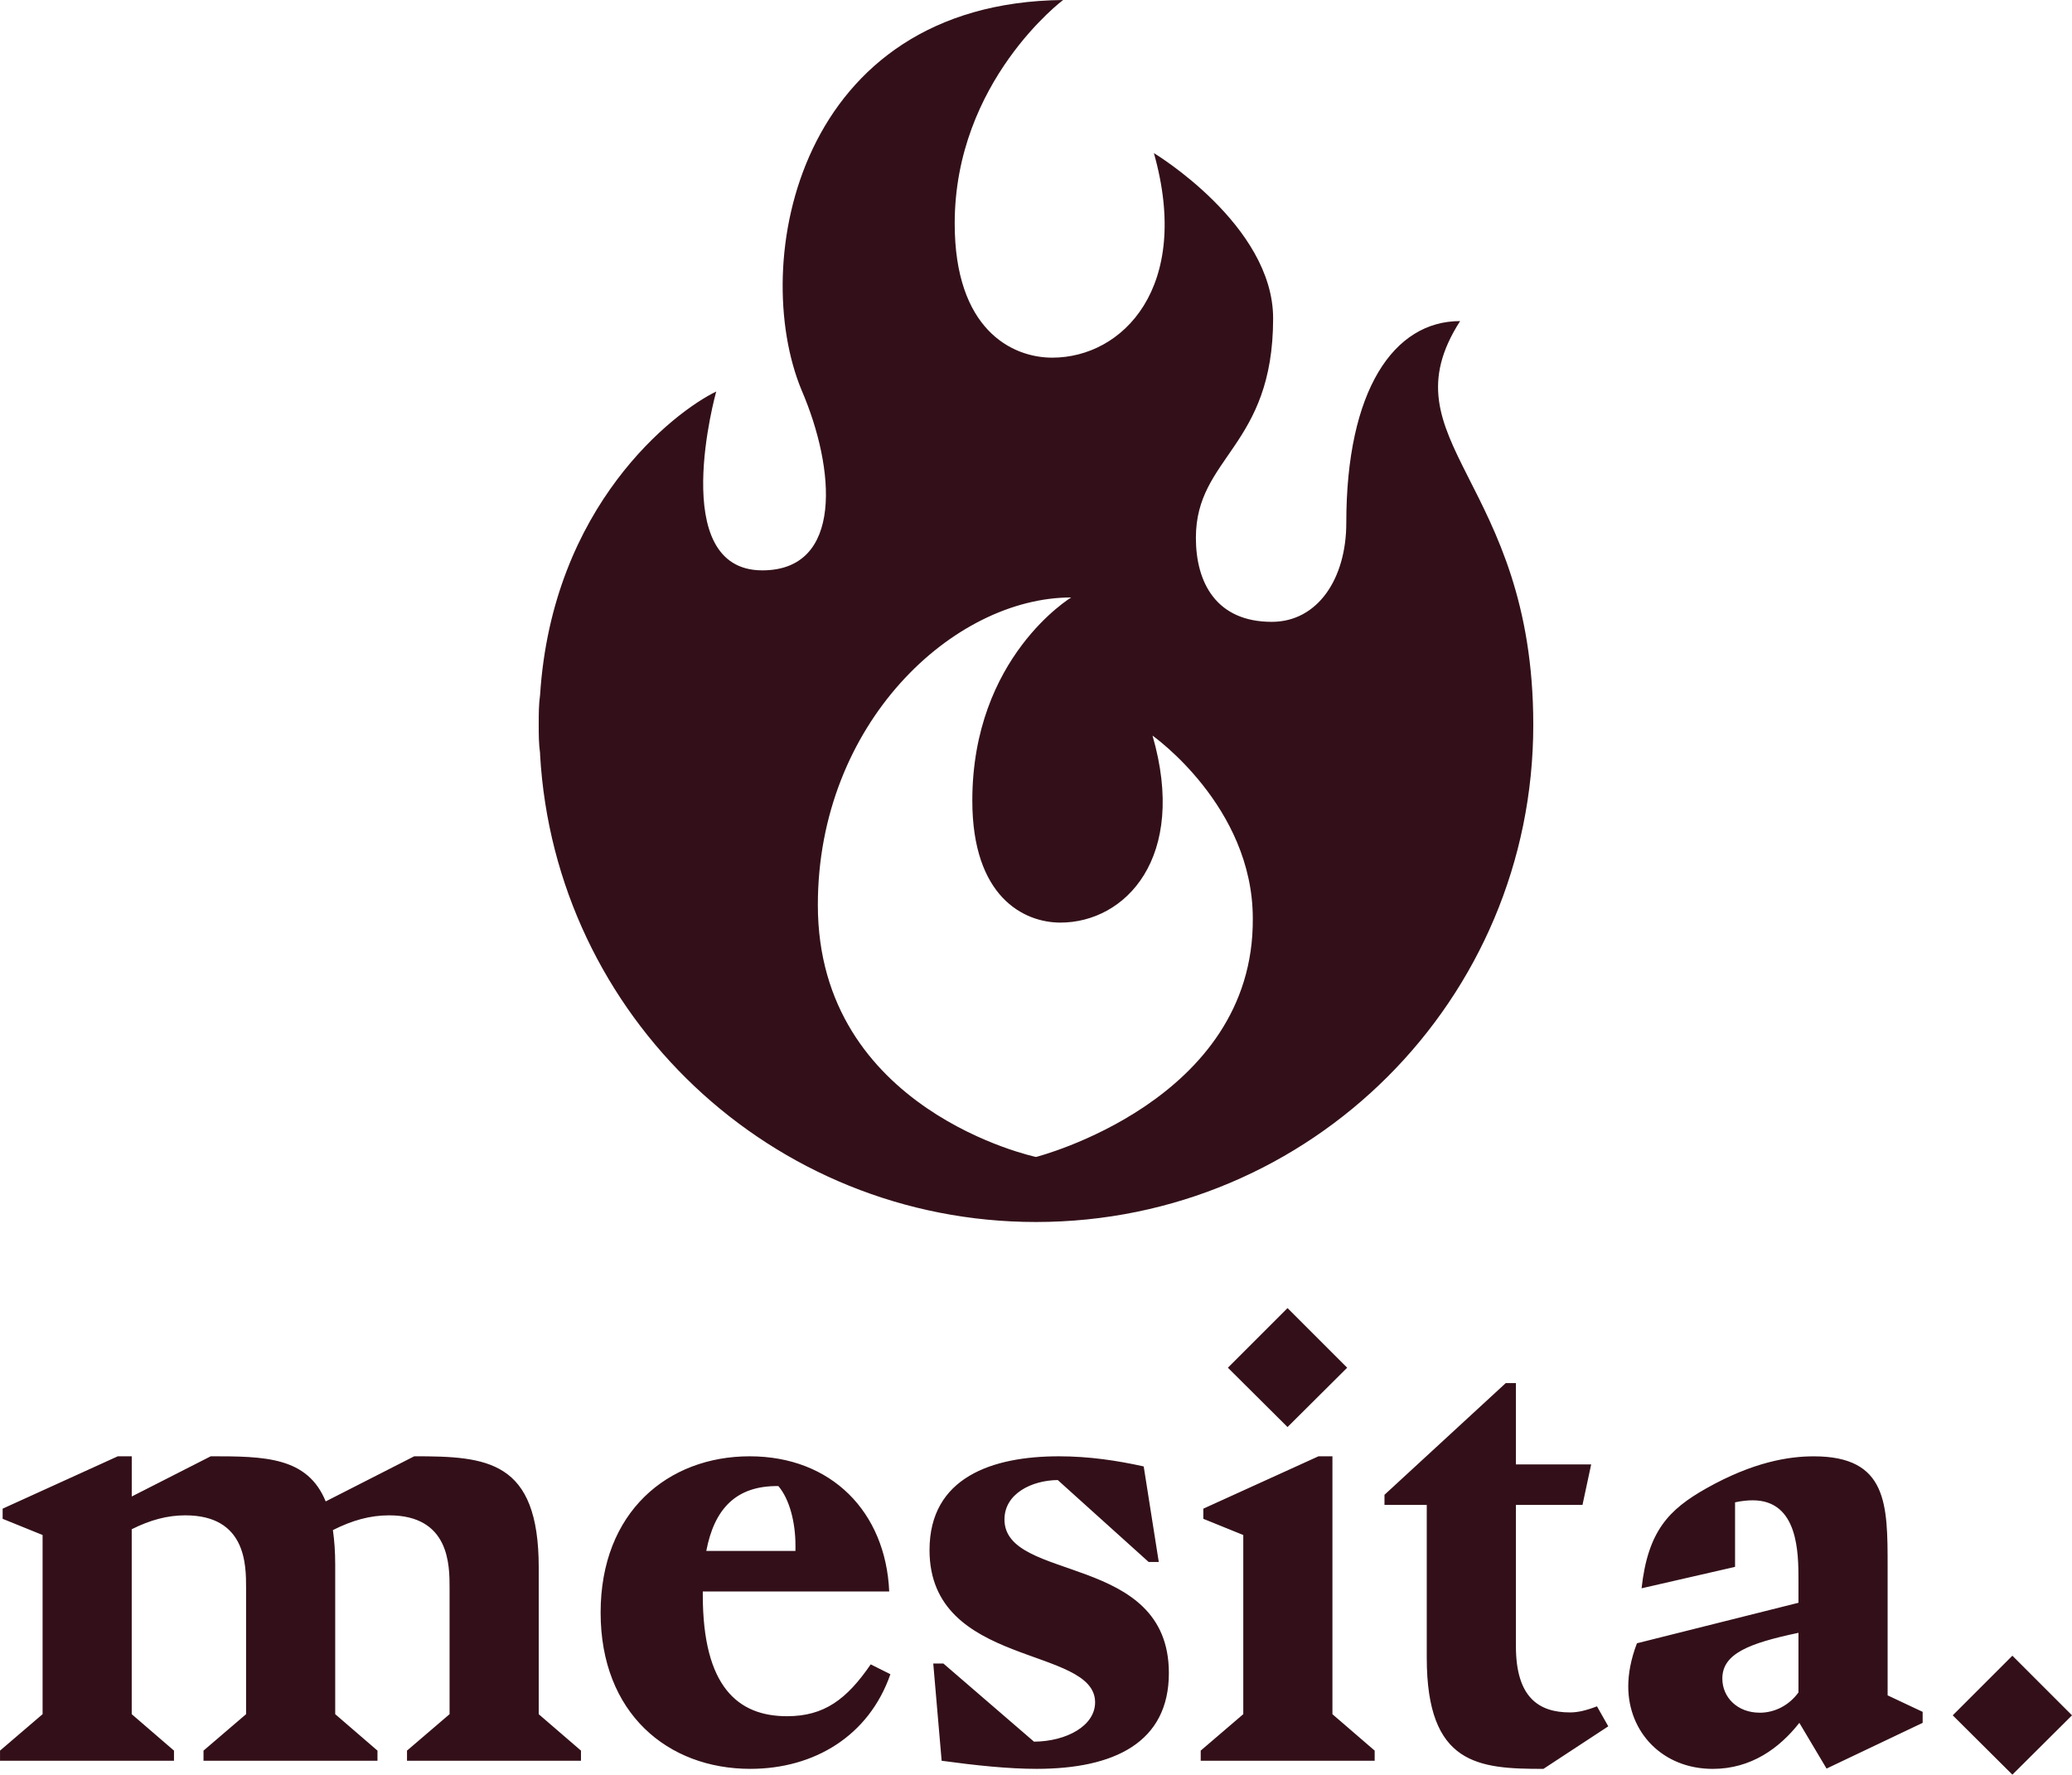
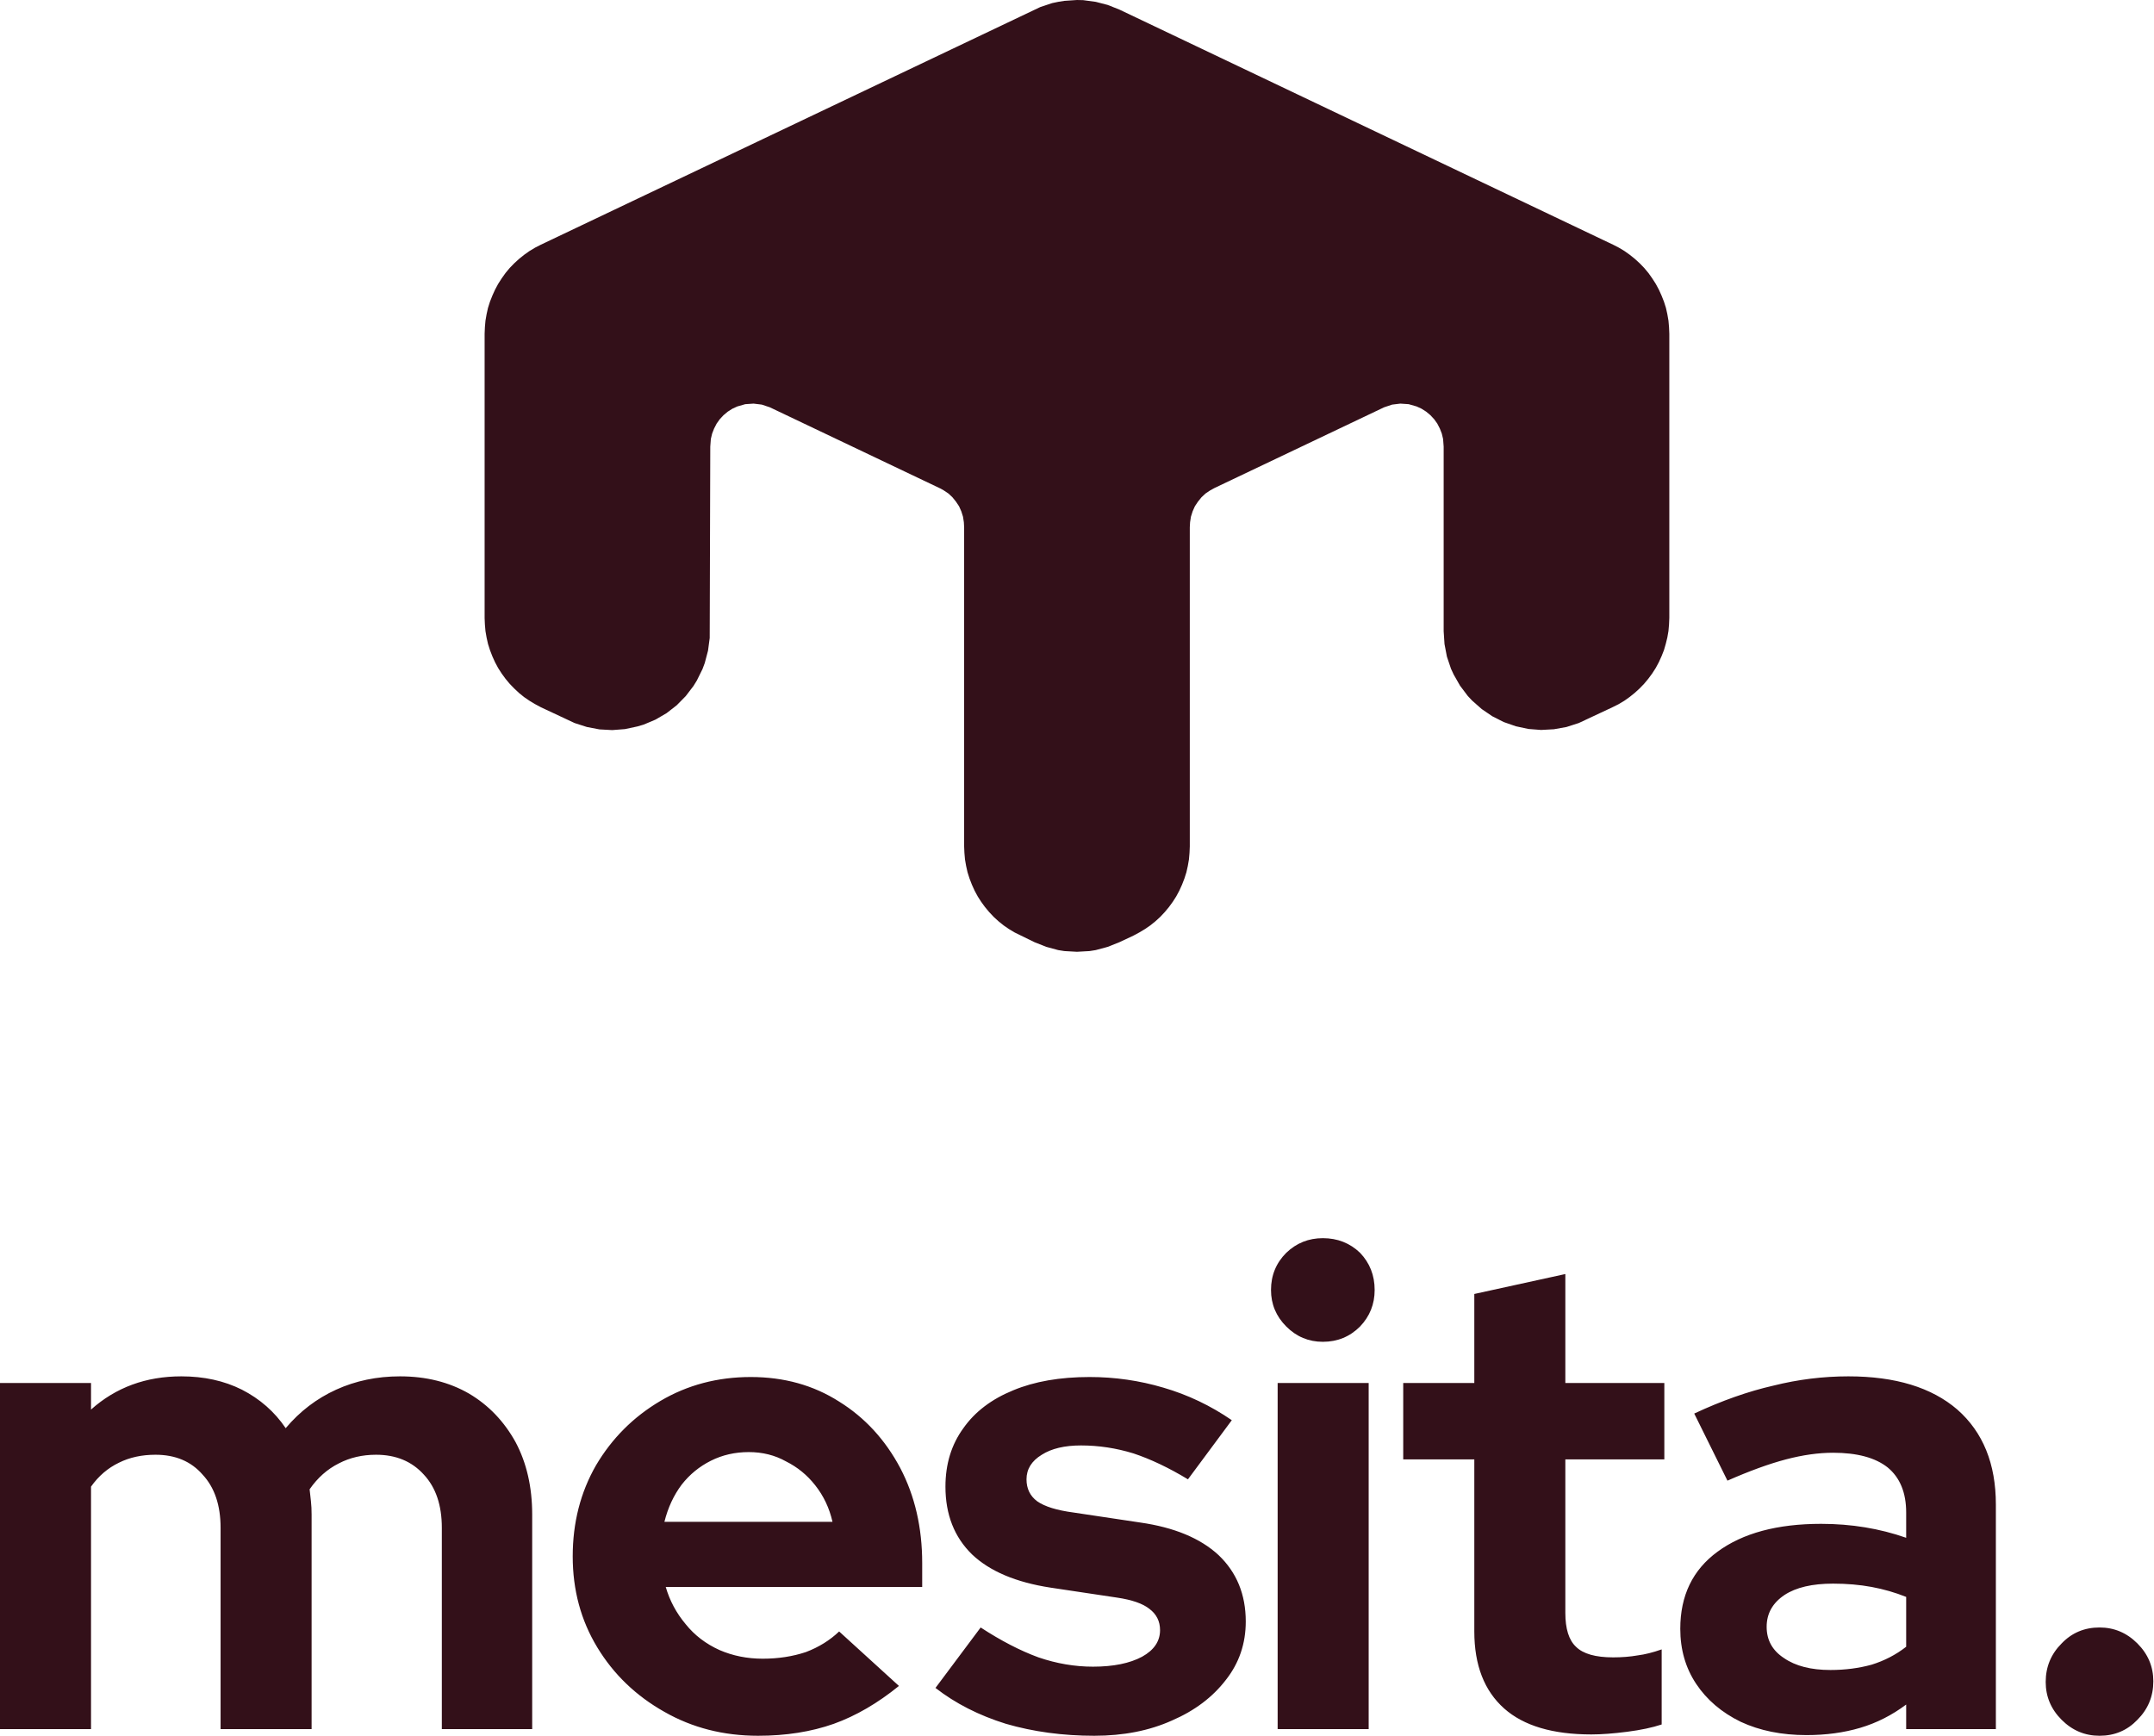
- <svg xmlns="http://www.w3.org/2000/svg" viewBox="0 0 350 299.82" fill="#331019" role="img" aria-label="Mesita">
-   <g transform="translate(60.55858 -10.98638) scale(2.288829)">
-     <path d="M81.3,28.5c-4.9,0-8.4,5.1-8.4,14.9c0,4.1-2.1,7.3-5.5,7.3c-4.1,0-5.6-2.9-5.6-6.2c0-6,5.7-6.7,5.7-16.2c0-6.9-8.8-12.2-8.8-12.2c2.8,9.9-2.3,15.1-7.5,15.1c-3,0-7.2-2.1-7.2-9.9c0-10.5,8-16.5,8-16.5C32.4,5,28.8,24.2,32.7,33.6c2.5,5.8,3.1,13.3-2.9,13.3c-7.1,0-3.4-13.2-3.4-13.2c-3.1,1.5-12.1,8.4-13,22.4c-0.1,0.7-0.1,1.4-0.1,2.2c0,0.7,0,1.4,0.1,2.1c0,0,0,0.1,0,0.1C14.5,79.8,30.5,95,50,95c20.3,0,36.7-16.4,36.7-36.7C86.7,40.2,75.6,37.4,81.3,28.5z M50,90.2c0,0-16.1-3.4-16.1-18.6c0-13.4,10-22.7,18.7-22.7c0,0-7.3,4.4-7.3,15c0,7.1,3.8,9,6.5,9c4.8,0,9.4-4.8,6.8-13.8c0,0,7.4,5.2,7.4,13.5C66.1,86.1,50,90.2,50,90.2z" />
+ <svg xmlns="http://www.w3.org/2000/svg" viewBox="0 0 350 282.06" fill="#331019" role="img" aria-label="Mesita">
+   <g transform="translate(60.4113 -37.2396) scale(2.291669)">
+     <path d="M11.99 33.6 11.58 33.81 11.18 34.05 10.8 34.32 10.44 34.61 10.1 34.92 9.78 35.25 9.48 35.61 9.21 35.99 8.96 36.38 8.74 36.79 8.55 37.21 8.38 37.64 8.24 38.08 8.14 38.53 8.06 38.99 8.02 39.45 8 39.92 8 60.08 8.02 60.54 8.06 61 8.14 61.46 8.24 61.91 8.38 62.35 8.55 62.79 8.74 63.21 8.96 63.62 9.21 64.01 9.48 64.38 9.78 64.74 10.1 65.07 10.44 65.39 10.8 65.68 11.18 65.94 11.58 66.18 11.99 66.4 14.38 67.52 15.25 67.8 16.14 67.97 17.05 68.02 17.95 67.95 18.84 67.76 19.28 67.63 20.11 67.28 20.9 66.82 21.62 66.26 22.26 65.61 22.81 64.89 23.05 64.5 23.45 63.69 23.61 63.26 23.84 62.39 23.96 61.49 24 47.92 24.04 47.38 24.13 47 24.27 46.64 24.45 46.29 24.67 45.98 24.94 45.69 25.24 45.44 25.57 45.23 25.92 45.07 26.48 44.91 27.07 44.87 27.65 44.94 28.22 45.13 40.34 50.9 40.55 51.02 40.88 51.24 41.17 51.51 41.42 51.82 41.64 52.15 41.8 52.51 41.92 52.89 41.98 53.28 42 53.64 42 76.27 42.02 76.73 42.06 77.19 42.14 77.65 42.24 78.1 42.38 78.54 42.55 78.98 42.74 79.4 42.96 79.81 43.21 80.2 43.48 80.57 43.78 80.93 44.1 81.27 44.44 81.58 44.8 81.87 45.18 82.13 45.58 82.37 46.99 83.06 47.82 83.39 48.67 83.62 49.11 83.69 50 83.74 50.89 83.69 51.33 83.62 52.18 83.39 53.01 83.06 54.01 82.59 54.42 82.37 54.82 82.13 55.2 81.87 55.56 81.58 55.9 81.27 56.22 80.93 56.52 80.57 56.79 80.2 57.04 79.81 57.26 79.4 57.45 78.98 57.62 78.54 57.76 78.1 57.86 77.65 57.94 77.19 57.98 76.73 58 76.27 58 53.64 58.02 53.28 58.08 52.89 58.2 52.51 58.36 52.15 58.58 51.82 58.83 51.51 59.12 51.24 59.45 51.02 59.76 50.85 71.78 45.13 72.35 44.94 72.93 44.87 73.52 44.91 74.08 45.07 74.43 45.23 74.76 45.44 75.06 45.69 75.33 45.98 75.55 46.29 75.73 46.64 75.87 47 75.96 47.38 76 47.92 76 61.01 76.06 61.92 76.23 62.81 76.52 63.67 76.71 64.08 77.16 64.87 77.71 65.6 78.02 65.93 78.7 66.53 79.45 67.04 80.26 67.45 81.12 67.75 82.01 67.94 82.91 68.01 83.82 67.96 84.71 67.8 85.58 67.52 87.99 66.39 88.41 66.18 88.81 65.94 89.19 65.67 89.55 65.38 89.89 65.07 90.21 64.74 90.51 64.38 90.79 64 91.04 63.61 91.26 63.2 91.45 62.78 91.62 62.35 91.75 61.9 91.86 61.45 91.94 60.99 91.98 60.53 92 60.06 92 39.92 91.98 39.45 91.94 38.99 91.86 38.53 91.76 38.08 91.62 37.64 91.45 37.21 91.26 36.79 91.04 36.38 90.79 35.99 90.52 35.61 90.22 35.25 89.9 34.92 89.56 34.61 89.2 34.32 88.82 34.05 88.42 33.81 88.01 33.6 53.01 16.93 52.18 16.6 51.33 16.38 50.44 16.26 50 16.25 49.11 16.31 48.67 16.38 48.24 16.47 47.4 16.75Z" />
  </g>
-   <g transform="translate(-1.858054 197.3342) scale(5.006985)">
-     <path d="M18.545 18.428 l1.426 1.23 l0 0.342 l-5.869 0 l0 -0.342 l1.436 -1.23 l0 -4.268 c0 -0.762 0 -2.441 -2.041 -2.441 c-0.635 0 -1.24 0.166 -1.895 0.498 c0.049 0.342 0.078 0.723 0.078 1.162 l0 5.049 l1.426 1.23 l0 0.342 l-5.869 0 l0 -0.342 l1.436 -1.23 l0 -4.268 c0 -0.771 0 -2.441 -2.051 -2.441 c-0.605 0 -1.182 0.156 -1.807 0.469 l0 6.24 l1.426 1.23 l0 0.342 l-5.869 0 l0 -0.342 l1.436 -1.23 l0 -6.045 l-1.348 -0.547 l0 -0.342 l3.887 -1.768 l0.469 0 l0 1.357 l2.666 -1.357 c1.826 0 3.262 0.02 3.877 1.523 l2.988 -1.523 c2.451 0 4.199 0.127 4.199 3.75 l0 4.951 z M29.746 16.748 l0.664 0.332 c-0.723 2.08 -2.568 3.193 -4.727 3.193 c-2.783 0 -5.049 -1.875 -5.049 -5.273 s2.275 -5.273 5.029 -5.273 s4.59 1.875 4.707 4.561 l-6.289 0 l0 0.117 c0 3.105 1.191 4.092 2.842 4.092 c1.25 0 2.012 -0.566 2.822 -1.748 z M26.631 10.732 c-1.455 -0.02 -2.168 0.801 -2.432 2.188 l3.008 0 l0 -0.186 c0 -0.771 -0.195 -1.553 -0.576 -2.002 z M34.258 11.855 c0 2.139 5.547 1.113 5.547 5.186 c0 2.344 -1.846 3.232 -4.463 3.232 c-0.957 0 -2.061 -0.117 -3.203 -0.273 l-0.283 -3.281 l0.342 0 l3.057 2.637 c1.104 -0.01 2.061 -0.537 2.061 -1.328 c0 -1.914 -5.586 -1.162 -5.586 -5.137 c0 -2.461 2.129 -3.164 4.365 -3.164 c1.016 0 1.982 0.146 2.861 0.342 l0.508 3.223 l-0.342 0 l-3.066 -2.764 c-0.879 0.01 -1.797 0.459 -1.797 1.328 z M36.963 10.693 l0.078 0.039 c-0.029 -0.01 -0.049 -0.029 -0.078 -0.039 z M45.82 6.738 l-2.012 2.002 l-2.012 -2.002 l2.012 -2.012 z M45.322 18.428 l1.426 1.23 l0 0.342 l-5.869 0 l0 -0.342 l1.436 -1.23 l0 -6.045 l-1.348 -0.547 l0 -0.342 l3.887 -1.768 l0.469 0 l0 8.701 z M54.248 18.164 l0.381 0.674 l-2.188 1.436 c-2.188 0 -3.936 -0.127 -3.936 -3.75 l0 -5.156 l-1.426 0 l0 -0.342 l4.092 -3.77 l0.342 0 l0 2.744 l2.539 0 l-0.293 1.367 l-2.246 0 l0 4.766 c0 1.729 0.771 2.236 1.826 2.236 c0.254 0 0.527 -0.059 0.908 -0.205 z M64.053 17.793 l1.182 0.557 l0 0.371 l-3.242 1.543 l-0.918 -1.543 c-0.674 0.859 -1.631 1.553 -2.92 1.553 c-1.699 0 -2.852 -1.24 -2.852 -2.783 c0 -0.43 0.088 -0.918 0.293 -1.455 l5.449 -1.367 l0 -0.762 c0 -0.908 0 -2.695 -1.543 -2.695 c-0.176 0 -0.371 0.02 -0.596 0.068 l0 2.178 l-3.154 0.723 c0.215 -1.934 0.918 -2.656 2.178 -3.369 c1.592 -0.898 2.793 -1.084 3.633 -1.084 c2.49 0 2.49 1.621 2.49 3.721 l0 4.346 z M59.736 18.379 c0.518 0 0.996 -0.254 1.309 -0.684 l0 -2.012 c-1.67 0.352 -2.568 0.703 -2.568 1.543 c0 0.635 0.508 1.152 1.26 1.152 z M68.262 20.469 l-2.012 -2.002 l2.012 -2.012 l2.012 2.012 z" />
+   <g transform="translate(0 280.9824) scale(0.107958)">
+     <path d="M0 0V-521H137V-481Q193 -531 273 -531Q324 -531 364 -511Q405 -490 430 -453Q462 -491 506 -511Q550 -531 602 -531Q661 -531 706 -505Q750 -479 776 -432Q801 -385 801 -323V0H665V-303Q665 -354 638 -383Q611 -413 566 -413Q535 -413 510 -400Q484 -387 466 -361Q467 -352 468 -343Q469 -334 469 -323V0H332V-303Q332 -354 305 -383Q279 -413 234 -413Q203 -413 179 -401Q154 -389 137 -365V0Z M1141 10Q1063 10 1000 -26Q936 -62 899 -123Q862 -184 862 -260Q862 -336 897 -397Q933 -458 994 -494Q1055 -530 1130 -530Q1205 -530 1263 -493Q1321 -457 1355 -393Q1388 -330 1388 -250V-214H1002Q1011 -183 1032 -158Q1052 -133 1083 -119Q1113 -106 1148 -106Q1183 -106 1213 -116Q1242 -127 1263 -147L1353 -65Q1305 -26 1255 -8Q1204 10 1141 10ZM1000 -312H1253Q1246 -343 1227 -367Q1209 -390 1183 -403Q1158 -417 1127 -417Q1096 -417 1070 -404Q1044 -391 1026 -368Q1008 -344 1000 -312Z M1647 10Q1576 10 1514 -8Q1453 -27 1408 -62L1476 -153Q1522 -123 1563 -108Q1604 -94 1645 -94Q1691 -94 1719 -109Q1746 -124 1746 -149Q1746 -169 1730 -181Q1715 -193 1681 -198L1581 -213Q1503 -225 1463 -263Q1423 -302 1423 -365Q1423 -416 1450 -453Q1476 -490 1525 -510Q1573 -530 1640 -530Q1697 -530 1751 -514Q1806 -498 1854 -465L1788 -376Q1745 -402 1706 -415Q1667 -427 1627 -427Q1590 -427 1568 -413Q1545 -399 1545 -376Q1545 -355 1561 -343Q1578 -331 1616 -326L1716 -311Q1793 -300 1834 -262Q1875 -223 1875 -162Q1875 -112 1845 -74Q1815 -35 1764 -13Q1713 10 1647 10Z M1923 0V-521H2060V0ZM1991 -583Q1959 -583 1936 -606Q1913 -629 1913 -661Q1913 -694 1936 -717Q1959 -739 1991 -739Q2024 -739 2047 -717Q2069 -694 2069 -661Q2069 -629 2047 -606Q2024 -583 1991 -583Z M2395 8Q2308 8 2264 -31Q2219 -71 2219 -147V-406H2112V-521H2219V-655L2356 -685V-521H2505V-406H2356V-175Q2356 -139 2372 -124Q2388 -108 2428 -108Q2448 -108 2465 -111Q2481 -113 2501 -120V-7Q2480 0 2449 4Q2418 8 2395 8Z M2719 9Q2663 9 2620 -11Q2577 -32 2553 -68Q2529 -104 2529 -151Q2529 -226 2585 -267Q2642 -309 2741 -309Q2809 -309 2869 -288V-326Q2869 -371 2841 -394Q2813 -416 2759 -416Q2726 -416 2688 -406Q2650 -396 2600 -374L2550 -475Q2612 -504 2669 -517Q2725 -531 2782 -531Q2888 -531 2946 -481Q3004 -430 3004 -338V0H2869V-37Q2837 -13 2800 -2Q2763 9 2719 9ZM2659 -154Q2659 -124 2685 -107Q2711 -89 2755 -89Q2788 -89 2817 -97Q2846 -106 2869 -124V-199Q2844 -209 2817 -214Q2790 -219 2759 -219Q2712 -219 2686 -202Q2659 -184 2659 -154Z M3160 10Q3127 10 3103 -14Q3079 -38 3079 -71Q3079 -105 3103 -129Q3126 -153 3160 -153Q3193 -153 3217 -129Q3241 -105 3241 -72Q3241 -38 3217 -14Q3194 10 3160 10Z" />
  </g>
</svg>
